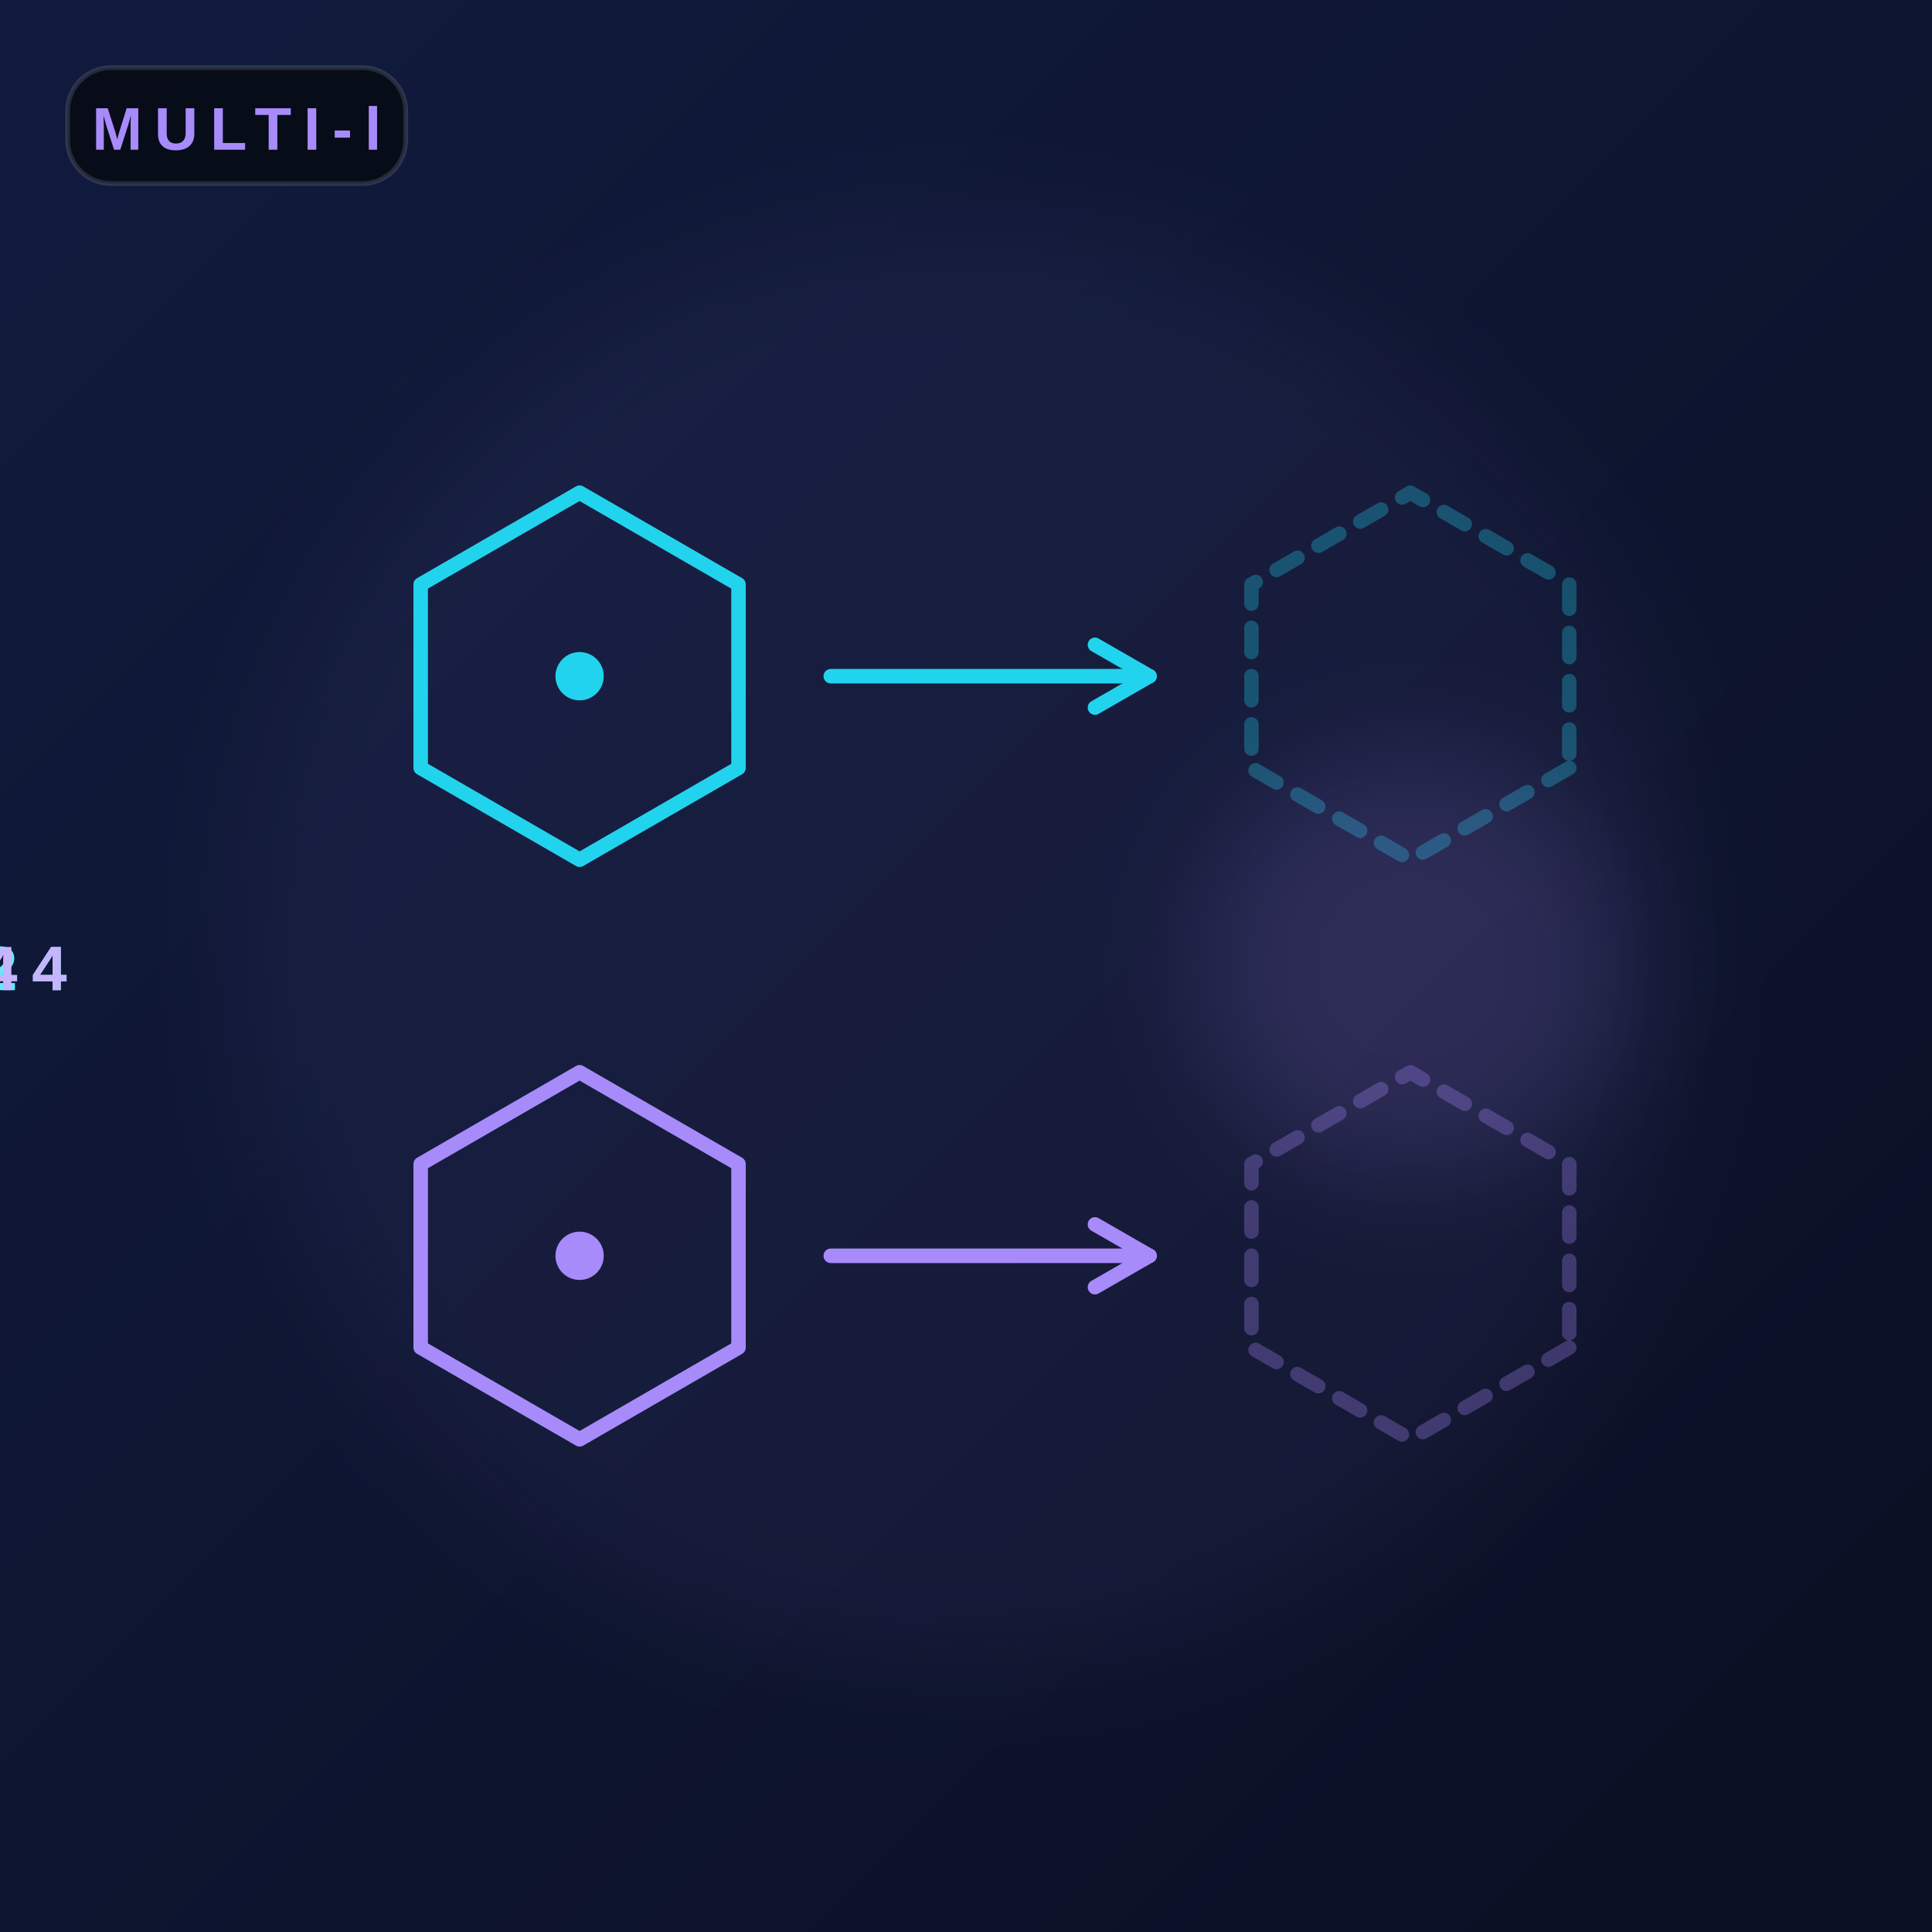
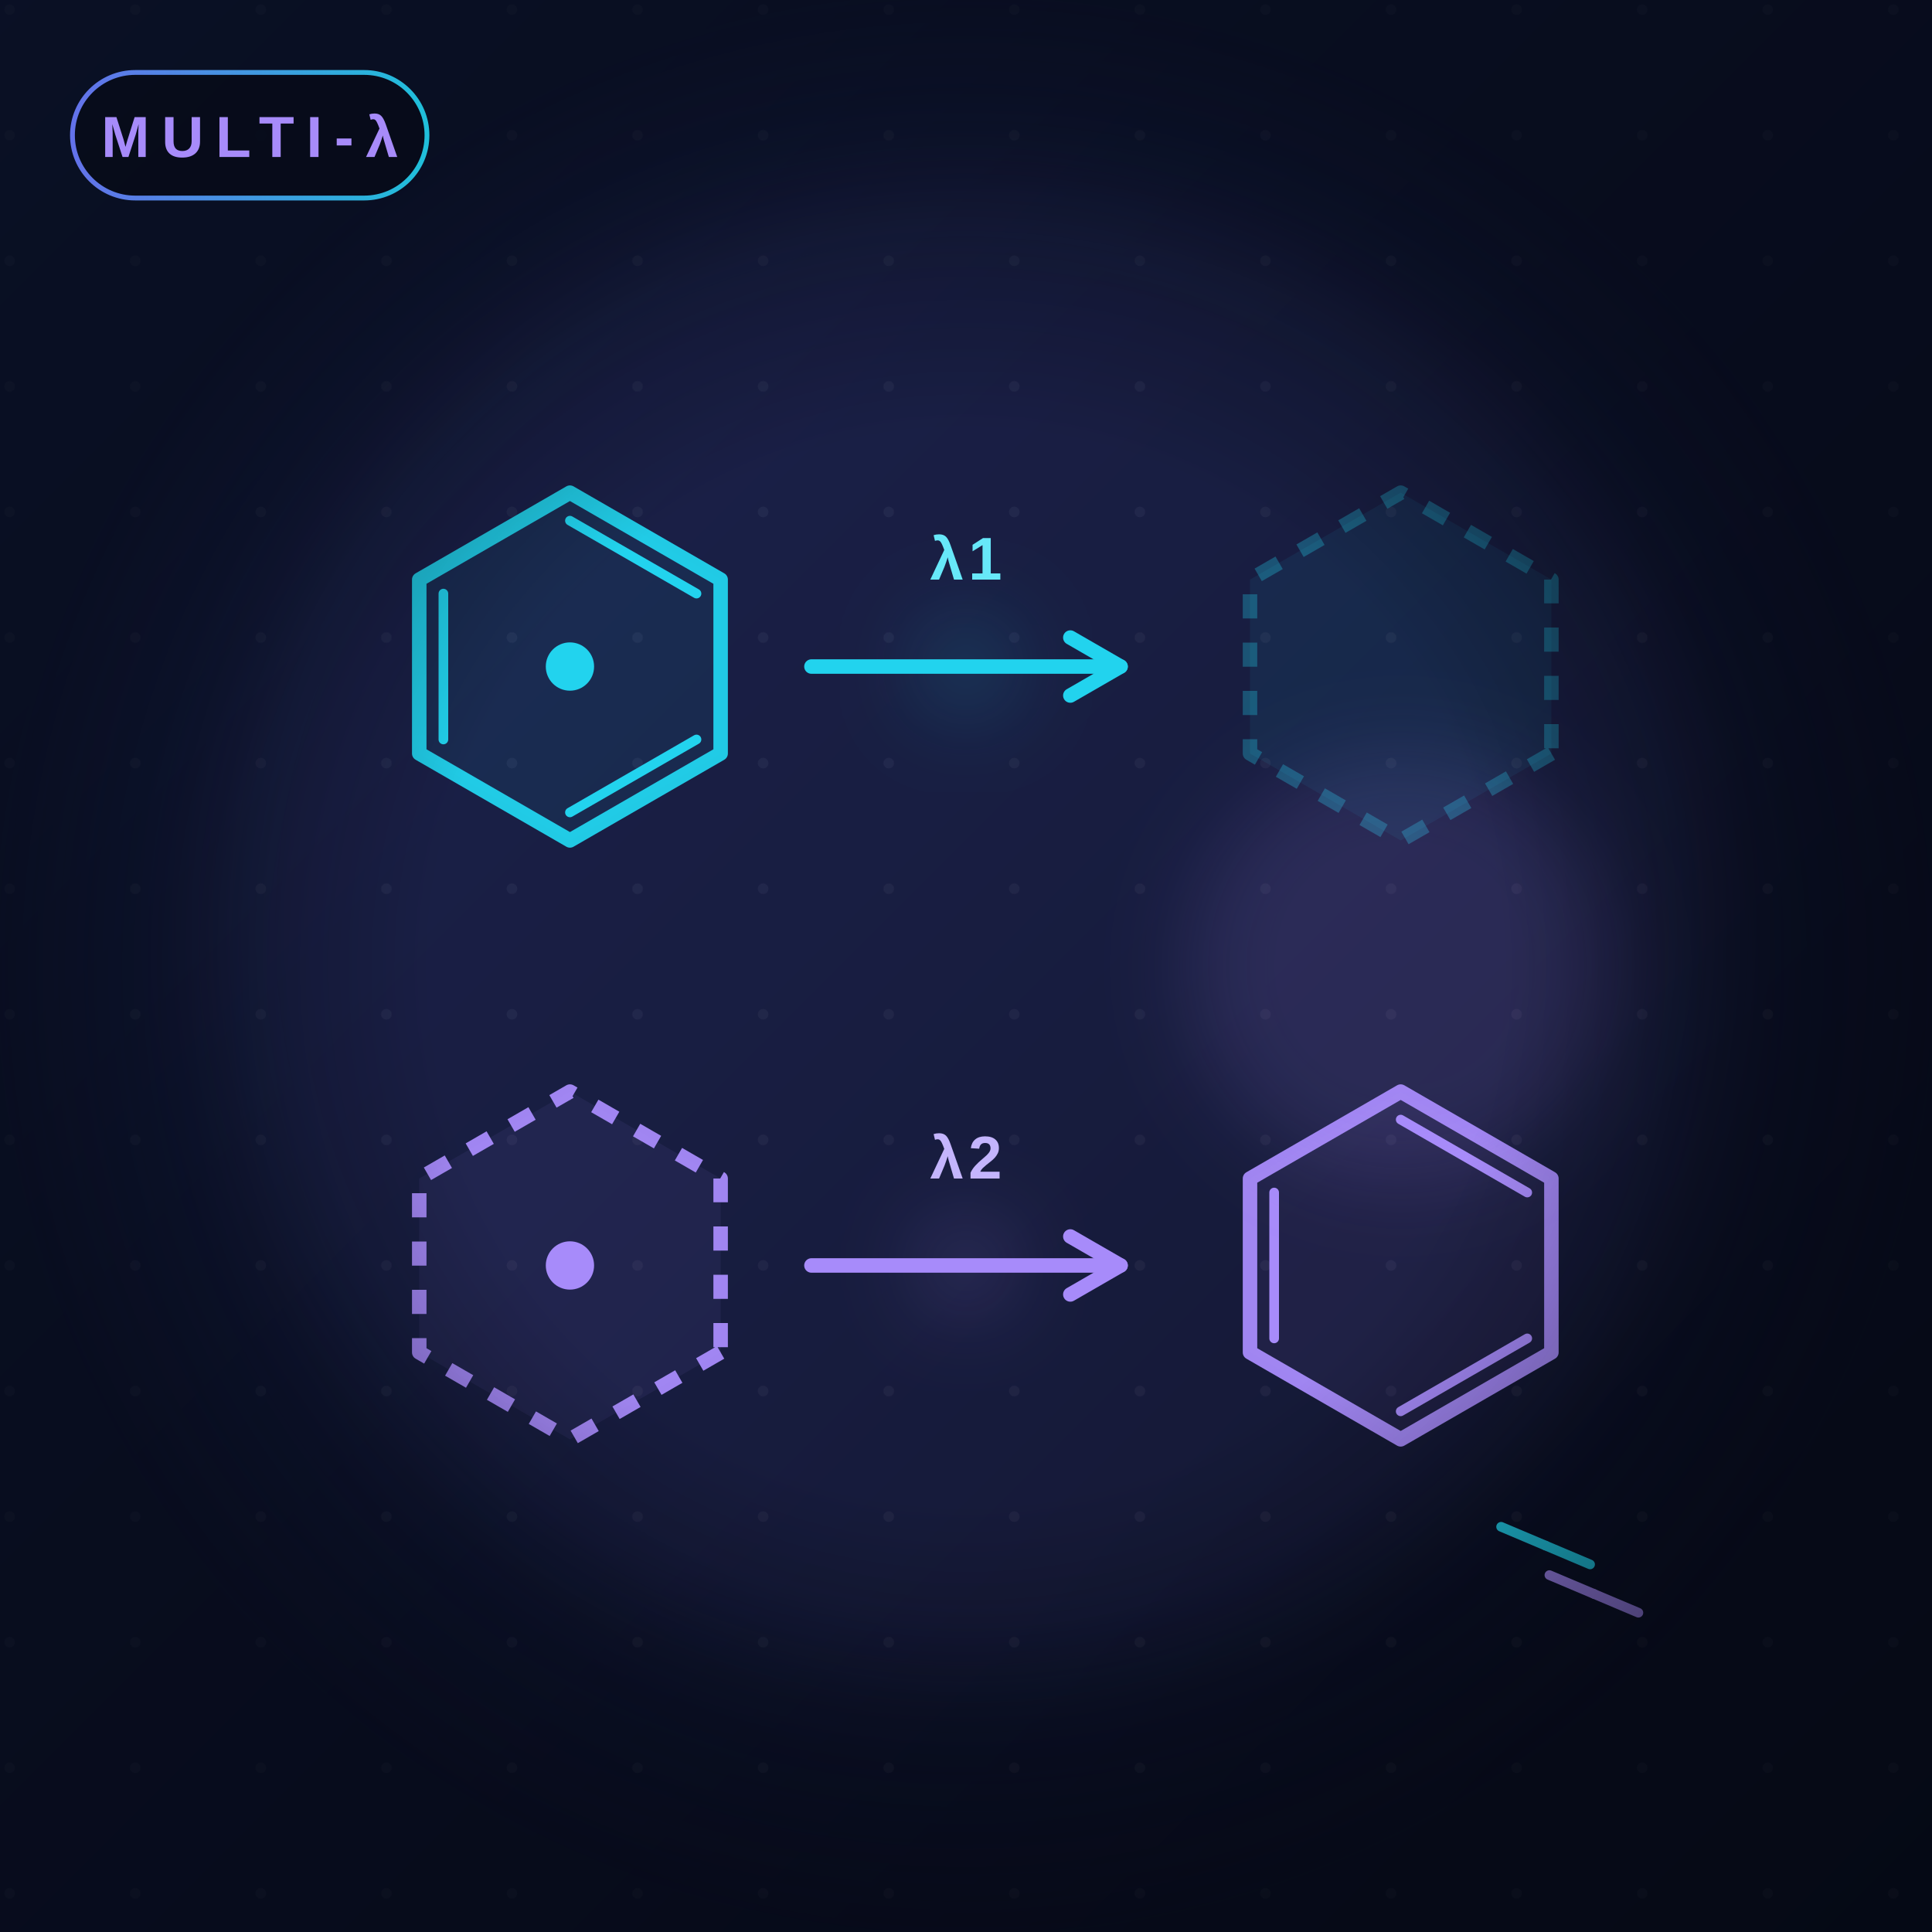
- <svg xmlns="http://www.w3.org/2000/svg" viewBox="0 0 400 400" role="img" aria-label="MULTI-l schematic">
+ <svg xmlns="http://www.w3.org/2000/svg" viewBox="0 0 400 400" role="img" aria-label="MULTI-λ schematic">
  <defs>
    <linearGradient id="bg" x1="0" y1="0" x2="1" y2="1">
-       <stop offset="0" stop-color="#111b3e" />
-       <stop offset="1" stop-color="#0a0f22" />
+       <stop offset="0" stop-color="#131e45" />
+       <stop offset="0.55" stop-color="#0d1430" />
+       <stop offset="1" stop-color="#080d1e" />
    </linearGradient>
-     <filter id="f" x="-80%" y="-80%" width="260%" height="260%">
-       <feGaussianBlur stdDeviation="11" />
+     <radialGradient id="core">
+       <stop offset="0" stop-color="#ffffff" stop-opacity="0.95" />
+       <stop offset="1" stop-color="#ffffff" stop-opacity="0" />
+     </radialGradient>
+     <radialGradient id="vig">
+       <stop offset="0.55" stop-color="#000000" stop-opacity="0" />
+       <stop offset="1" stop-color="#04060f" stop-opacity="0.6" />
+     </radialGradient>
+     <linearGradient id="tgb" x1="0" y1="0" x2="1" y2="0">
+       <stop offset="0" stop-color="#6d7cff" />
+       <stop offset="1" stop-color="#22d3ee" />
+     </linearGradient>
+     <pattern id="dots" width="26" height="26" patternUnits="userSpaceOnUse">
+       <circle cx="2" cy="2" r="1.1" fill="#ffffff" opacity="0.045" />
+     </pattern>
+     <filter id="b" x="-80%" y="-80%" width="260%" height="260%">
+       <feGaussianBlur stdDeviation="9" />
    </filter>
  </defs>
  <rect width="400" height="400" fill="url(#bg)" />
-   <circle cx="200" cy="196" r="150" fill="#a78bfa" opacity="0.06" filter="url(#f)" />
-   <g stroke-linecap="round">
-     <path d="M152.9 159 L120 178 L87.1 159 L87.1 121 L120 102 L152.9 121 Z" fill="none" stroke="#22d3ee" stroke-opacity="1" stroke-width="3" stroke-linejoin="round" />
-     <circle cx="120" cy="140" r="5" fill="#22d3ee" opacity="1" />
-     <path d="M152.9 279 L120 298 L87.1 279 L87.1 241 L120 222 L152.9 241 Z" fill="none" stroke="#a78bfa" stroke-opacity="1" stroke-width="3" stroke-linejoin="round" />
-     <circle cx="120" cy="260" r="5" fill="#a78bfa" opacity="1" />
-     <line x1="172" y1="140" x2="238" y2="140" stroke="#22d3ee" stroke-opacity="1" stroke-width="3" stroke-linecap="round" />
-     <path d="M238 140l-11.3 6.5M238 140l-11.3 -6.5" stroke="#22d3ee" stroke-width="3" stroke-linecap="round" fill="none" opacity="1" />
-     <text x="l1" y="205" font-family="Segoe UI, Arial, sans-serif" font-size="13" font-weight="600" letter-spacing="3" fill="#67e8f9" text-anchor="middle">124</text>
-     <line x1="172" y1="260" x2="238" y2="260" stroke="#a78bfa" stroke-opacity="1" stroke-width="3" stroke-linecap="round" />
-     <path d="M238 260l-11.3 6.5M238 260l-11.3 -6.5" stroke="#a78bfa" stroke-width="3" stroke-linecap="round" fill="none" opacity="1" />
-     <text x="l2" y="205" font-family="Segoe UI, Arial, sans-serif" font-size="13" font-weight="600" letter-spacing="3" fill="#c4b5fd" text-anchor="middle">244</text>
-     <path d="M324.9 159 L292 178 L259.1 159 L259.1 121 L292 102 L324.9 121 Z" fill="none" stroke="#22d3ee" stroke-opacity="0.3" stroke-width="3" stroke-dasharray="5 5" stroke-linejoin="round" />
-     <path d="M324.9 279 L292 298 L259.1 279 L259.1 241 L292 222 L324.9 241 Z" fill="none" stroke="#a78bfa" stroke-opacity="0.3" stroke-width="3" stroke-dasharray="5 5" stroke-linejoin="round" />
-     <circle cx="292" cy="200" r="44" fill="#a78bfa" opacity="0.15" filter="url(#f)" />
-   </g>
+   <rect width="400" height="400" fill="url(#dots)" />
+   <circle cx="200" cy="192" r="155" fill="#a78bfa" opacity="0.07" filter="url(#b)" />
+   <path d="M149.2 156 L118 174 L86.8 156 L86.8 120 L118 102 L149.2 120 Z" fill="#22d3ee" fill-opacity="0.07" stroke="#22d3ee" stroke-opacity="0.95" stroke-width="3" stroke-linejoin="round" />
+   <path d="M144.2 153.1 L118.0 168.2" stroke="#22d3ee" stroke-opacity="1" stroke-width="2" stroke-linecap="round" />
+   <path d="M91.8 153.1 L91.8 122.9" stroke="#22d3ee" stroke-opacity="1" stroke-width="2" stroke-linecap="round" />
+   <path d="M118.0 107.8 L144.2 122.9" stroke="#22d3ee" stroke-opacity="1" stroke-width="2" stroke-linecap="round" />
+   <circle cx="118" cy="138" r="5" fill="#22d3ee" opacity="1" />
+   <path d="M149.2 280 L118 298 L86.8 280 L86.8 244 L118 226 L149.2 244 Z" fill="#a78bfa" fill-opacity="0.07" stroke="#a78bfa" stroke-opacity="0.95" stroke-width="3" stroke-dasharray="5 5" stroke-linejoin="round" />
+   <circle cx="118" cy="262" r="5" fill="#a78bfa" opacity="1" />
+   <circle cx="200" cy="138" r="10" fill="#22d3ee" opacity="0.18" filter="url(#b)" />
+   <line x1="168" y1="138" x2="232" y2="138" stroke="#22d3ee" stroke-opacity="1" stroke-width="3" stroke-linecap="round" />
+   <path d="M232 138l-10.4 6.0M232 138l-10.4 -6.0" stroke="#22d3ee" stroke-width="3" stroke-linecap="round" fill="none" opacity="1" />
+   <text x="200" y="120" font-family="Segoe UI, Arial, sans-serif" font-size="12.5" font-weight="700" letter-spacing="1" fill="#67e8f9" text-anchor="middle">λ1</text>
+   <circle cx="200" cy="262" r="10" fill="#a78bfa" opacity="0.18" filter="url(#b)" />
+   <line x1="168" y1="262" x2="232" y2="262" stroke="#a78bfa" stroke-opacity="1" stroke-width="3" stroke-linecap="round" />
+   <path d="M232 262l-10.4 6.0M232 262l-10.4 -6.0" stroke="#a78bfa" stroke-width="3" stroke-linecap="round" fill="none" opacity="1" />
+   <text x="200" y="244" font-family="Segoe UI, Arial, sans-serif" font-size="12.5" font-weight="700" letter-spacing="1" fill="#c4b5fd" text-anchor="middle">λ2</text>
+   <path d="M321.2 156 L290 174 L258.8 156 L258.8 120 L290 102 L321.2 120 Z" fill="#22d3ee" fill-opacity="0.07" stroke="#22d3ee" stroke-opacity="0.3" stroke-width="3" stroke-dasharray="5 5" stroke-linejoin="round" />
+   <path d="M321.2 280 L290 298 L258.8 280 L258.8 244 L290 226 L321.2 244 Z" fill="#a78bfa" fill-opacity="0.07" stroke="#a78bfa" stroke-opacity="0.95" stroke-width="3" stroke-linejoin="round" />
+   <path d="M316.2 277.1 L290.0 292.2" stroke="#a78bfa" stroke-opacity="1" stroke-width="2" stroke-linecap="round" />
+   <path d="M263.8 277.1 L263.8 246.9" stroke="#a78bfa" stroke-opacity="1" stroke-width="2" stroke-linecap="round" />
+   <path d="M290.0 231.8 L316.2 246.9" stroke="#a78bfa" stroke-opacity="1" stroke-width="2" stroke-linecap="round" />
+   <circle cx="290" cy="200" r="44" fill="#a78bfa" opacity="0.14" filter="url(#b)" />
+   <path d="M320 320 l9.211 3.894" stroke="#22d3ee" stroke-width="2" stroke-linecap="round" />
+   <path d="M320 320 l-9.211 -3.894" stroke="#22d3ee" stroke-width="2" stroke-linecap="round" />
+   <path d="M330 330 l9.211 3.894" stroke="#a78bfa" stroke-width="2" stroke-linecap="round" />
+   <path d="M330 330 l-9.211 -3.894" stroke="#a78bfa" stroke-width="2" stroke-linecap="round" />
+   <rect width="400" height="400" fill="url(#vig)" />
  <g>
-     <rect x="14" y="14" rx="9" width="70" height="24" fill="#060913" opacity="0.85" stroke="#ffffff" stroke-opacity="0.14" />
-     <text x="49" y="31" font-family="Segoe UI, Arial, sans-serif" font-size="12.5" font-weight="700" letter-spacing="2.5" fill="#a78bfa" text-anchor="middle">MULTI-l</text>
+     <rect x="15" y="15" rx="13" width="73.4" height="26" fill="#070b1a" opacity="0.9" stroke="url(#tgb)" stroke-width="1" />
+     <text x="51.7" y="32.5" font-family="Segoe UI, Arial, sans-serif" font-size="12" font-weight="700" letter-spacing="2.5" fill="#a78bfa" text-anchor="middle">MULTI-λ</text>
  </g>
</svg>
